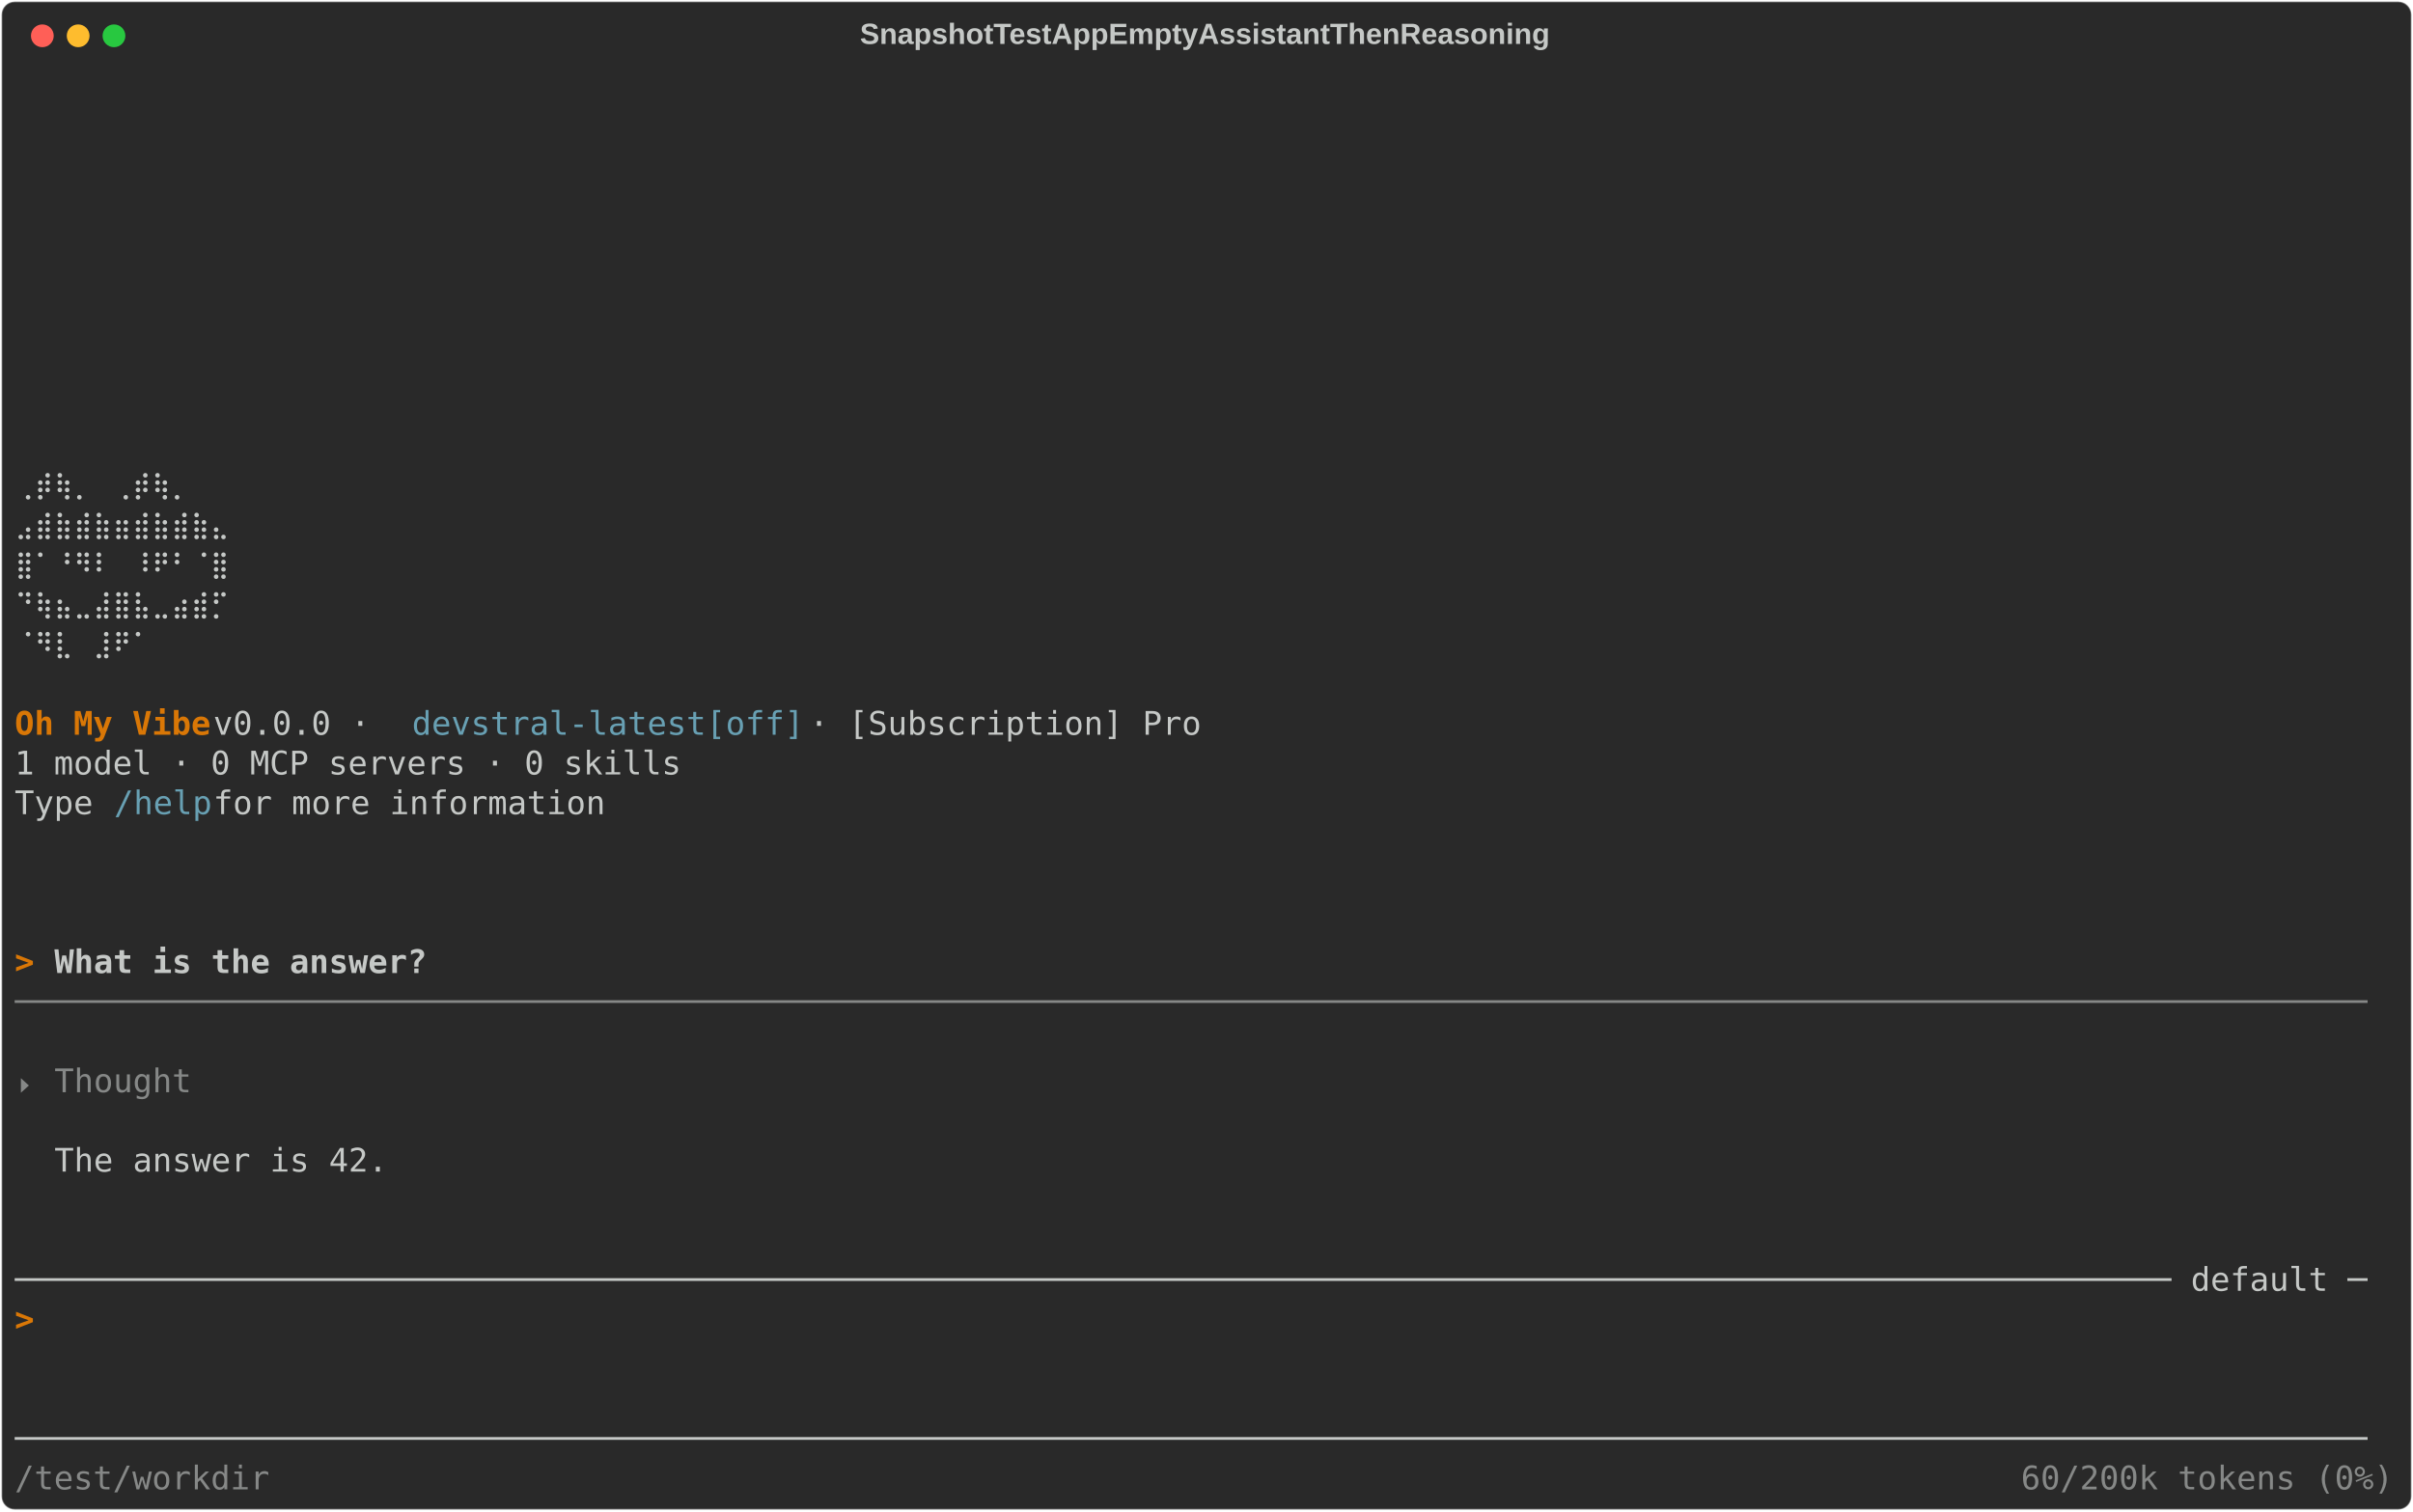
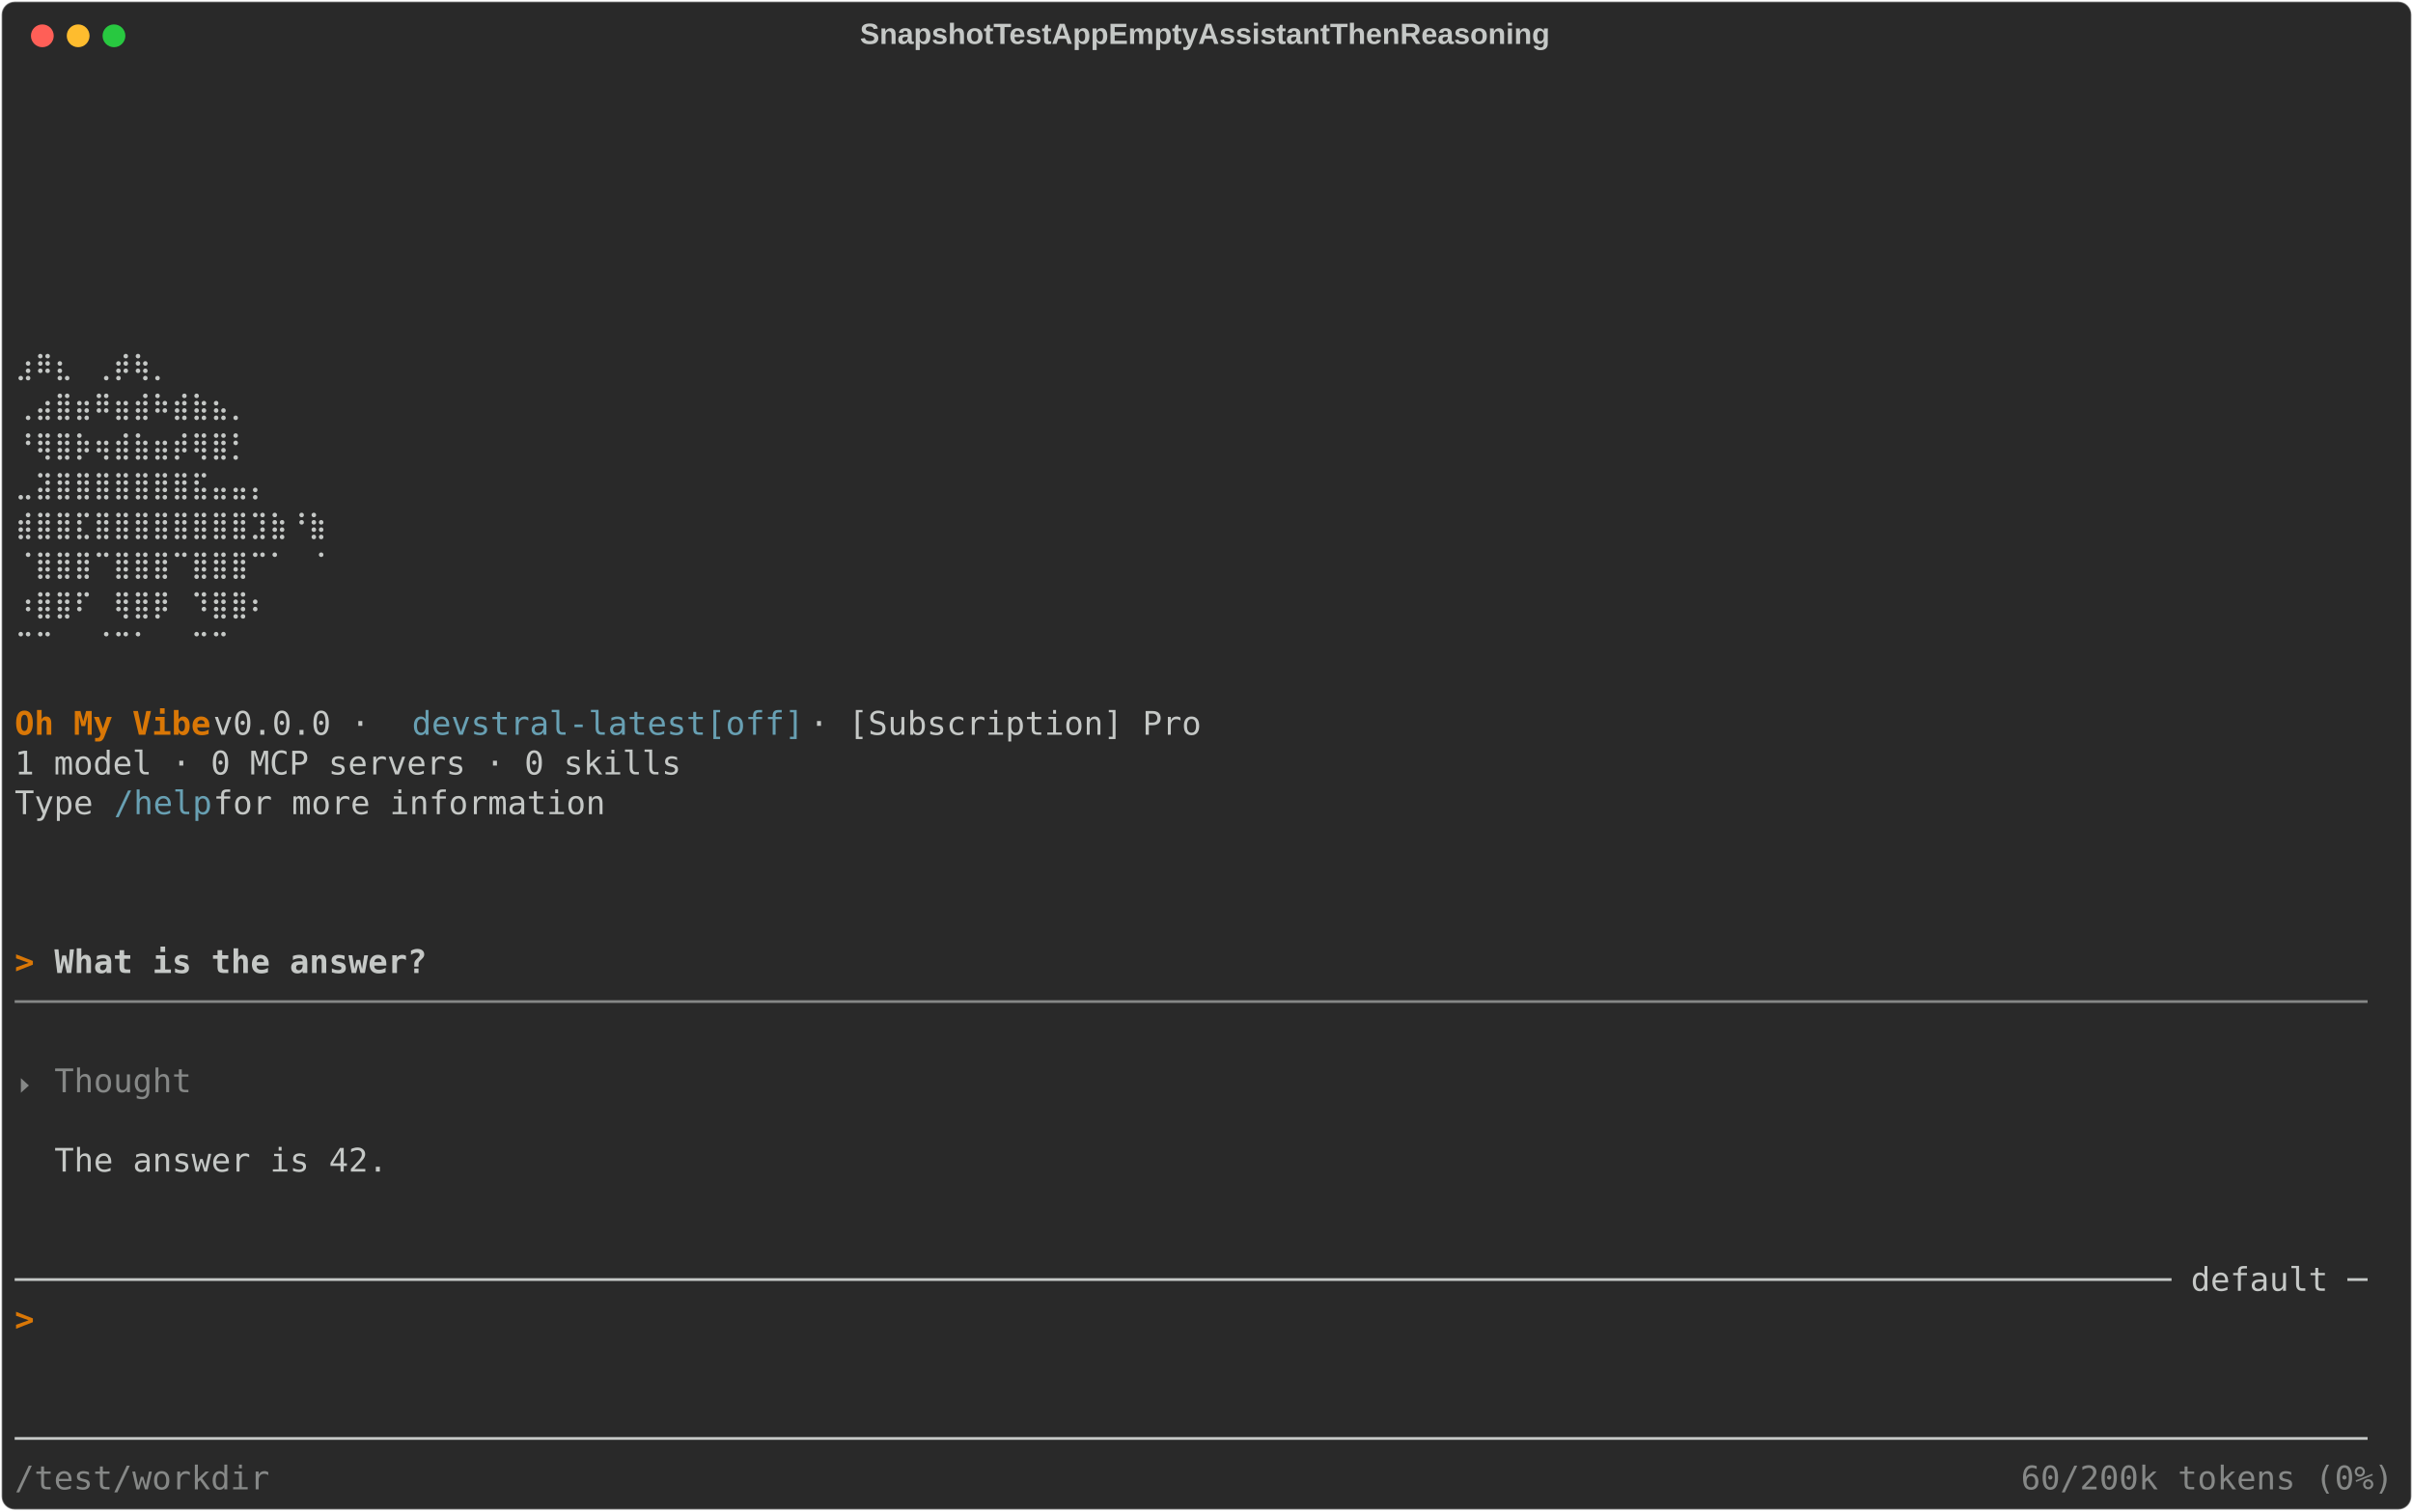
<svg xmlns="http://www.w3.org/2000/svg" class="rich-terminal" viewBox="0 0 1482 928.4">
  <style>

    @font-face {
        font-family: "Fira Code";
        src: local("FiraCode-Regular"),
                url("https://cdnjs.cloudflare.com/ajax/libs/firacode/6.2.0/woff2/FiraCode-Regular.woff2") format("woff2"),
                url("https://cdnjs.cloudflare.com/ajax/libs/firacode/6.2.0/woff/FiraCode-Regular.woff") format("woff");
        font-style: normal;
        font-weight: 400;
    }
    @font-face {
        font-family: "Fira Code";
        src: local("FiraCode-Bold"),
                url("https://cdnjs.cloudflare.com/ajax/libs/firacode/6.2.0/woff2/FiraCode-Bold.woff2") format("woff2"),
                url("https://cdnjs.cloudflare.com/ajax/libs/firacode/6.2.0/woff/FiraCode-Bold.woff") format("woff");
        font-style: bold;
        font-weight: 700;
    }

    .terminal-matrix {
        font-family: Fira Code, monospace;
        font-size: 20px;
        line-height: 24.4px;
        font-variant-east-asian: full-width;
    }

    .terminal-title {
        font-size: 18px;
        font-weight: bold;
        font-family: arial;
    }

    .terminal-r1 { fill: #c5c8c6 }
.terminal-r2 { fill: #d97706;font-weight: bold }
.terminal-r3 { fill: #68a0b3 }
.terminal-r4 { fill: #c5c8c6;font-weight: bold }
.terminal-r5 { fill: #868887 }
    </style>
  <defs>
    <clipPath id="terminal-clip-terminal">
      <rect x="0" y="0" width="1463.0" height="877.4" />
    </clipPath>
    <clipPath id="terminal-line-0">
      <rect x="0" y="1.5" width="1464" height="24.65" />
    </clipPath>
    <clipPath id="terminal-line-1">
      <rect x="0" y="25.9" width="1464" height="24.65" />
    </clipPath>
    <clipPath id="terminal-line-2">
      <rect x="0" y="50.3" width="1464" height="24.65" />
    </clipPath>
    <clipPath id="terminal-line-3">
      <rect x="0" y="74.7" width="1464" height="24.65" />
    </clipPath>
    <clipPath id="terminal-line-4">
      <rect x="0" y="99.1" width="1464" height="24.65" />
    </clipPath>
    <clipPath id="terminal-line-5">
      <rect x="0" y="123.5" width="1464" height="24.65" />
    </clipPath>
    <clipPath id="terminal-line-6">
      <rect x="0" y="147.9" width="1464" height="24.65" />
    </clipPath>
    <clipPath id="terminal-line-7">
      <rect x="0" y="172.3" width="1464" height="24.65" />
    </clipPath>
    <clipPath id="terminal-line-8">
      <rect x="0" y="196.7" width="1464" height="24.65" />
    </clipPath>
    <clipPath id="terminal-line-9">
      <rect x="0" y="221.1" width="1464" height="24.65" />
    </clipPath>
    <clipPath id="terminal-line-10">
      <rect x="0" y="245.5" width="1464" height="24.65" />
    </clipPath>
    <clipPath id="terminal-line-11">
      <rect x="0" y="269.9" width="1464" height="24.65" />
    </clipPath>
    <clipPath id="terminal-line-12">
      <rect x="0" y="294.3" width="1464" height="24.65" />
    </clipPath>
    <clipPath id="terminal-line-13">
      <rect x="0" y="318.7" width="1464" height="24.65" />
    </clipPath>
    <clipPath id="terminal-line-14">
      <rect x="0" y="343.1" width="1464" height="24.65" />
    </clipPath>
    <clipPath id="terminal-line-15">
      <rect x="0" y="367.5" width="1464" height="24.65" />
    </clipPath>
    <clipPath id="terminal-line-16">
      <rect x="0" y="391.9" width="1464" height="24.65" />
    </clipPath>
    <clipPath id="terminal-line-17">
      <rect x="0" y="416.3" width="1464" height="24.65" />
    </clipPath>
    <clipPath id="terminal-line-18">
      <rect x="0" y="440.7" width="1464" height="24.65" />
    </clipPath>
    <clipPath id="terminal-line-19">
      <rect x="0" y="465.1" width="1464" height="24.65" />
    </clipPath>
    <clipPath id="terminal-line-20">
      <rect x="0" y="489.5" width="1464" height="24.65" />
    </clipPath>
    <clipPath id="terminal-line-21">
      <rect x="0" y="513.9" width="1464" height="24.65" />
    </clipPath>
    <clipPath id="terminal-line-22">
      <rect x="0" y="538.3" width="1464" height="24.65" />
    </clipPath>
    <clipPath id="terminal-line-23">
      <rect x="0" y="562.7" width="1464" height="24.65" />
    </clipPath>
    <clipPath id="terminal-line-24">
      <rect x="0" y="587.1" width="1464" height="24.65" />
    </clipPath>
    <clipPath id="terminal-line-25">
      <rect x="0" y="611.5" width="1464" height="24.65" />
    </clipPath>
    <clipPath id="terminal-line-26">
      <rect x="0" y="635.9" width="1464" height="24.65" />
    </clipPath>
    <clipPath id="terminal-line-27">
      <rect x="0" y="660.3" width="1464" height="24.65" />
    </clipPath>
    <clipPath id="terminal-line-28">
      <rect x="0" y="684.7" width="1464" height="24.65" />
    </clipPath>
    <clipPath id="terminal-line-29">
      <rect x="0" y="709.1" width="1464" height="24.65" />
    </clipPath>
    <clipPath id="terminal-line-30">
      <rect x="0" y="733.5" width="1464" height="24.65" />
    </clipPath>
    <clipPath id="terminal-line-31">
      <rect x="0" y="757.9" width="1464" height="24.65" />
    </clipPath>
    <clipPath id="terminal-line-32">
      <rect x="0" y="782.3" width="1464" height="24.65" />
    </clipPath>
    <clipPath id="terminal-line-33">
      <rect x="0" y="806.7" width="1464" height="24.65" />
    </clipPath>
    <clipPath id="terminal-line-34">
      <rect x="0" y="831.1" width="1464" height="24.65" />
    </clipPath>
  </defs>
  <rect fill="#292929" stroke="rgba(255,255,255,0.35)" stroke-width="1" x="1" y="1" width="1480" height="926.4" rx="8" />
  <text class="terminal-title" fill="#c5c8c6" text-anchor="middle" x="740" y="27">SnapshotTestAppEmptyAssistantThenReasoning</text>
  <g transform="translate(26,22)">
    <circle cx="0" cy="0" r="7" fill="#ff5f57" />
    <circle cx="22" cy="0" r="7" fill="#febc2e" />
    <circle cx="44" cy="0" r="7" fill="#28c840" />
  </g>
  <g transform="translate(9, 41)" clip-path="url(#terminal-clip-terminal)">
    <g class="terminal-matrix">
      <text class="terminal-r1" x="1464" y="20" textLength="12.2" clip-path="url(#terminal-line-0)">
</text>
      <text class="terminal-r1" x="1464" y="44.4" textLength="12.2" clip-path="url(#terminal-line-1)">
</text>
      <text class="terminal-r1" x="1464" y="68.8" textLength="12.2" clip-path="url(#terminal-line-2)">
</text>
      <text class="terminal-r1" x="1464" y="93.2" textLength="12.2" clip-path="url(#terminal-line-3)">
</text>
      <text class="terminal-r1" x="1464" y="117.6" textLength="12.2" clip-path="url(#terminal-line-4)">
</text>
      <text class="terminal-r1" x="1464" y="142" textLength="12.2" clip-path="url(#terminal-line-5)">
</text>
      <text class="terminal-r1" x="1464" y="166.4" textLength="12.2" clip-path="url(#terminal-line-6)">
</text>
+       <text class="terminal-r1" x="0" y="190.8" textLength="219.6" clip-path="url(#terminal-line-7)">   ⣰⠿⣆ ⢀⡾⢷⡀       </text>
      <text class="terminal-r1" x="1464" y="190.8" textLength="12.2" clip-path="url(#terminal-line-7)">
</text>
+       <text class="terminal-r1" x="0" y="215.2" textLength="219.6" clip-path="url(#terminal-line-8)"> ⢀⣴⣿⣶⠿⣶⣾⠷⣾⣷⣦⡀     </text>
      <text class="terminal-r1" x="1464" y="215.2" textLength="12.2" clip-path="url(#terminal-line-8)">
</text>
+       <text class="terminal-r1" x="0" y="239.6" textLength="219.6" clip-path="url(#terminal-line-9)"> ⠘⢿⣿⡷⢶⣾⣷⣶⡾⢿⣿⡃     </text>
      <text class="terminal-r1" x="1464" y="239.6" textLength="12.2" clip-path="url(#terminal-line-9)">
</text>
-       <text class="terminal-r1" x="0" y="264" textLength="146.4" clip-path="url(#terminal-line-10)"> ⢀⡾⢷⡀ ⢀⡾⢷⡀  </text>
+       <text class="terminal-r1" x="0" y="264" textLength="219.6" clip-path="url(#terminal-line-10)">  ⣀⣽⣿⣿⣿⣿⣿⣿⣿⣯⣤⣤⡄   </text>
      <text class="terminal-r1" x="1464" y="264" textLength="12.2" clip-path="url(#terminal-line-10)">
</text>
-       <text class="terminal-r1" x="0" y="288.4" textLength="146.4" clip-path="url(#terminal-line-11)">⣠⣾⣷⣾⣷⣶⣾⣷⣾⣷⣄ </text>
+       <text class="terminal-r1" x="0" y="288.4" textLength="219.6" clip-path="url(#terminal-line-11)"> ⣾⣿⣿⣏⣿⣿⣿⣿⣿⣿⣿⣿⣹⣷⠘⣷ </text>
      <text class="terminal-r1" x="1464" y="288.4" textLength="12.2" clip-path="url(#terminal-line-11)">
</text>
-       <text class="terminal-r1" x="0" y="312.8" textLength="146.4" clip-path="url(#terminal-line-12)">⣿⠁⠘⠻⠇ ⠸⠟⠃⠈⣿ </text>
+       <text class="terminal-r1" x="0" y="312.8" textLength="219.6" clip-path="url(#terminal-line-12)"> ⠈⣿⣿⣿⠉⣿⣿⣿⠉⣿⣿⣿⠉⠁ ⠈ </text>
      <text class="terminal-r1" x="1464" y="312.8" textLength="12.2" clip-path="url(#terminal-line-12)">
</text>
-       <text class="terminal-r1" x="0" y="337.2" textLength="146.4" clip-path="url(#terminal-line-13)">⠙⢷⣦⣀⣼⣿⣧⣀⣴⣾⡋ </text>
+       <text class="terminal-r1" x="0" y="337.2" textLength="219.6" clip-path="url(#terminal-line-13)"> ⠰⣿⣿⠏ ⢿⣿⡿ ⠹⣿⣿⠆    </text>
      <text class="terminal-r1" x="1464" y="337.2" textLength="12.2" clip-path="url(#terminal-line-13)">
</text>
-       <text class="terminal-r1" x="0" y="361.6" textLength="146.4" clip-path="url(#terminal-line-14)">  ⠈⠻⣇ ⣸⠟⠁   </text>
+       <text class="terminal-r1" x="0" y="361.6" textLength="219.6" clip-path="url(#terminal-line-14)">  ⠉⠉  ⠈⠉⠁  ⠉⠉     </text>
      <text class="terminal-r1" x="1464" y="361.6" textLength="12.2" clip-path="url(#terminal-line-14)">
</text>
      <text class="terminal-r1" x="1464" y="386" textLength="12.2" clip-path="url(#terminal-line-15)">
</text>
      <text class="terminal-r2" x="0" y="410.4" textLength="122" clip-path="url(#terminal-line-16)">Oh My Vibe</text>
      <text class="terminal-r1" x="122" y="410.4" textLength="122" clip-path="url(#terminal-line-16)"> v0.0.0 · </text>
      <text class="terminal-r3" x="244" y="410.4" textLength="244" clip-path="url(#terminal-line-16)">devstral-latest[off]</text>
      <text class="terminal-r1" x="488" y="410.4" textLength="256.2" clip-path="url(#terminal-line-16)"> · [Subscription] Pro</text>
      <text class="terminal-r1" x="1464" y="410.4" textLength="12.2" clip-path="url(#terminal-line-16)">
</text>
      <text class="terminal-r1" x="0" y="434.8" textLength="414.8" clip-path="url(#terminal-line-17)">1 model · 0 MCP servers · 0 skills</text>
      <text class="terminal-r1" x="1464" y="434.8" textLength="12.2" clip-path="url(#terminal-line-17)">
</text>
      <text class="terminal-r1" x="0" y="459.2" textLength="61" clip-path="url(#terminal-line-18)">Type </text>
      <text class="terminal-r3" x="61" y="459.2" textLength="61" clip-path="url(#terminal-line-18)">/help</text>
      <text class="terminal-r1" x="122" y="459.2" textLength="256.2" clip-path="url(#terminal-line-18)"> for more information</text>
      <text class="terminal-r1" x="1464" y="459.2" textLength="12.2" clip-path="url(#terminal-line-18)">
</text>
      <text class="terminal-r1" x="1464" y="483.6" textLength="12.2" clip-path="url(#terminal-line-19)">
</text>
      <text class="terminal-r1" x="1464" y="508" textLength="12.2" clip-path="url(#terminal-line-20)">
</text>
      <text class="terminal-r1" x="1464" y="532.4" textLength="12.2" clip-path="url(#terminal-line-21)">
</text>
      <text class="terminal-r2" x="0" y="556.8" textLength="24.4" clip-path="url(#terminal-line-22)">&gt; </text>
      <text class="terminal-r4" x="24.4" y="556.8" textLength="231.8" clip-path="url(#terminal-line-22)">What is the answer?</text>
      <text class="terminal-r1" x="1464" y="556.8" textLength="12.2" clip-path="url(#terminal-line-22)">
</text>
      <text class="terminal-r5" x="0" y="581.2" textLength="1464" clip-path="url(#terminal-line-23)">────────────────────────────────────────────────────────────────────────────────────────────────────────────────────────</text>
      <text class="terminal-r1" x="1464" y="581.2" textLength="12.2" clip-path="url(#terminal-line-23)">
</text>
      <text class="terminal-r1" x="1464" y="605.6" textLength="12.2" clip-path="url(#terminal-line-24)">
</text>
      <text class="terminal-r5" x="0" y="630" textLength="12.2" clip-path="url(#terminal-line-25)">⏵</text>
      <text class="terminal-r5" x="24.4" y="630" textLength="85.4" clip-path="url(#terminal-line-25)">Thought</text>
      <text class="terminal-r1" x="1464" y="630" textLength="12.2" clip-path="url(#terminal-line-25)">
</text>
      <text class="terminal-r1" x="1464" y="654.4" textLength="12.2" clip-path="url(#terminal-line-26)">
</text>
      <text class="terminal-r1" x="24.4" y="678.8" textLength="207.4" clip-path="url(#terminal-line-27)">The answer is 42.</text>
      <text class="terminal-r1" x="1464" y="678.8" textLength="12.2" clip-path="url(#terminal-line-27)">
</text>
      <text class="terminal-r1" x="1464" y="703.2" textLength="12.2" clip-path="url(#terminal-line-28)">
</text>
      <text class="terminal-r1" x="1464" y="727.6" textLength="12.2" clip-path="url(#terminal-line-29)">
</text>
      <text class="terminal-r1" x="0" y="752" textLength="1464" clip-path="url(#terminal-line-30)">────────────────────────────────────────────────────────────────────────────────────────────────────────────── default ─</text>
      <text class="terminal-r1" x="1464" y="752" textLength="12.2" clip-path="url(#terminal-line-30)">
</text>
      <text class="terminal-r2" x="0" y="776.4" textLength="12.2" clip-path="url(#terminal-line-31)">&gt;</text>
      <text class="terminal-r1" x="1464" y="776.4" textLength="12.2" clip-path="url(#terminal-line-31)">
</text>
      <text class="terminal-r1" x="1464" y="800.8" textLength="12.2" clip-path="url(#terminal-line-32)">
</text>
      <text class="terminal-r1" x="1464" y="825.2" textLength="12.2" clip-path="url(#terminal-line-33)">
</text>
      <text class="terminal-r1" x="0" y="849.6" textLength="1464" clip-path="url(#terminal-line-34)">────────────────────────────────────────────────────────────────────────────────────────────────────────────────────────</text>
      <text class="terminal-r1" x="1464" y="849.6" textLength="12.2" clip-path="url(#terminal-line-34)">
</text>
      <text class="terminal-r5" x="0" y="874" textLength="158.6" clip-path="url(#terminal-line-35)">/test/workdir</text>
      <text class="terminal-r5" x="1232.2" y="874" textLength="231.8" clip-path="url(#terminal-line-35)">60/200k tokens (0%)</text>
    </g>
  </g>
</svg>
